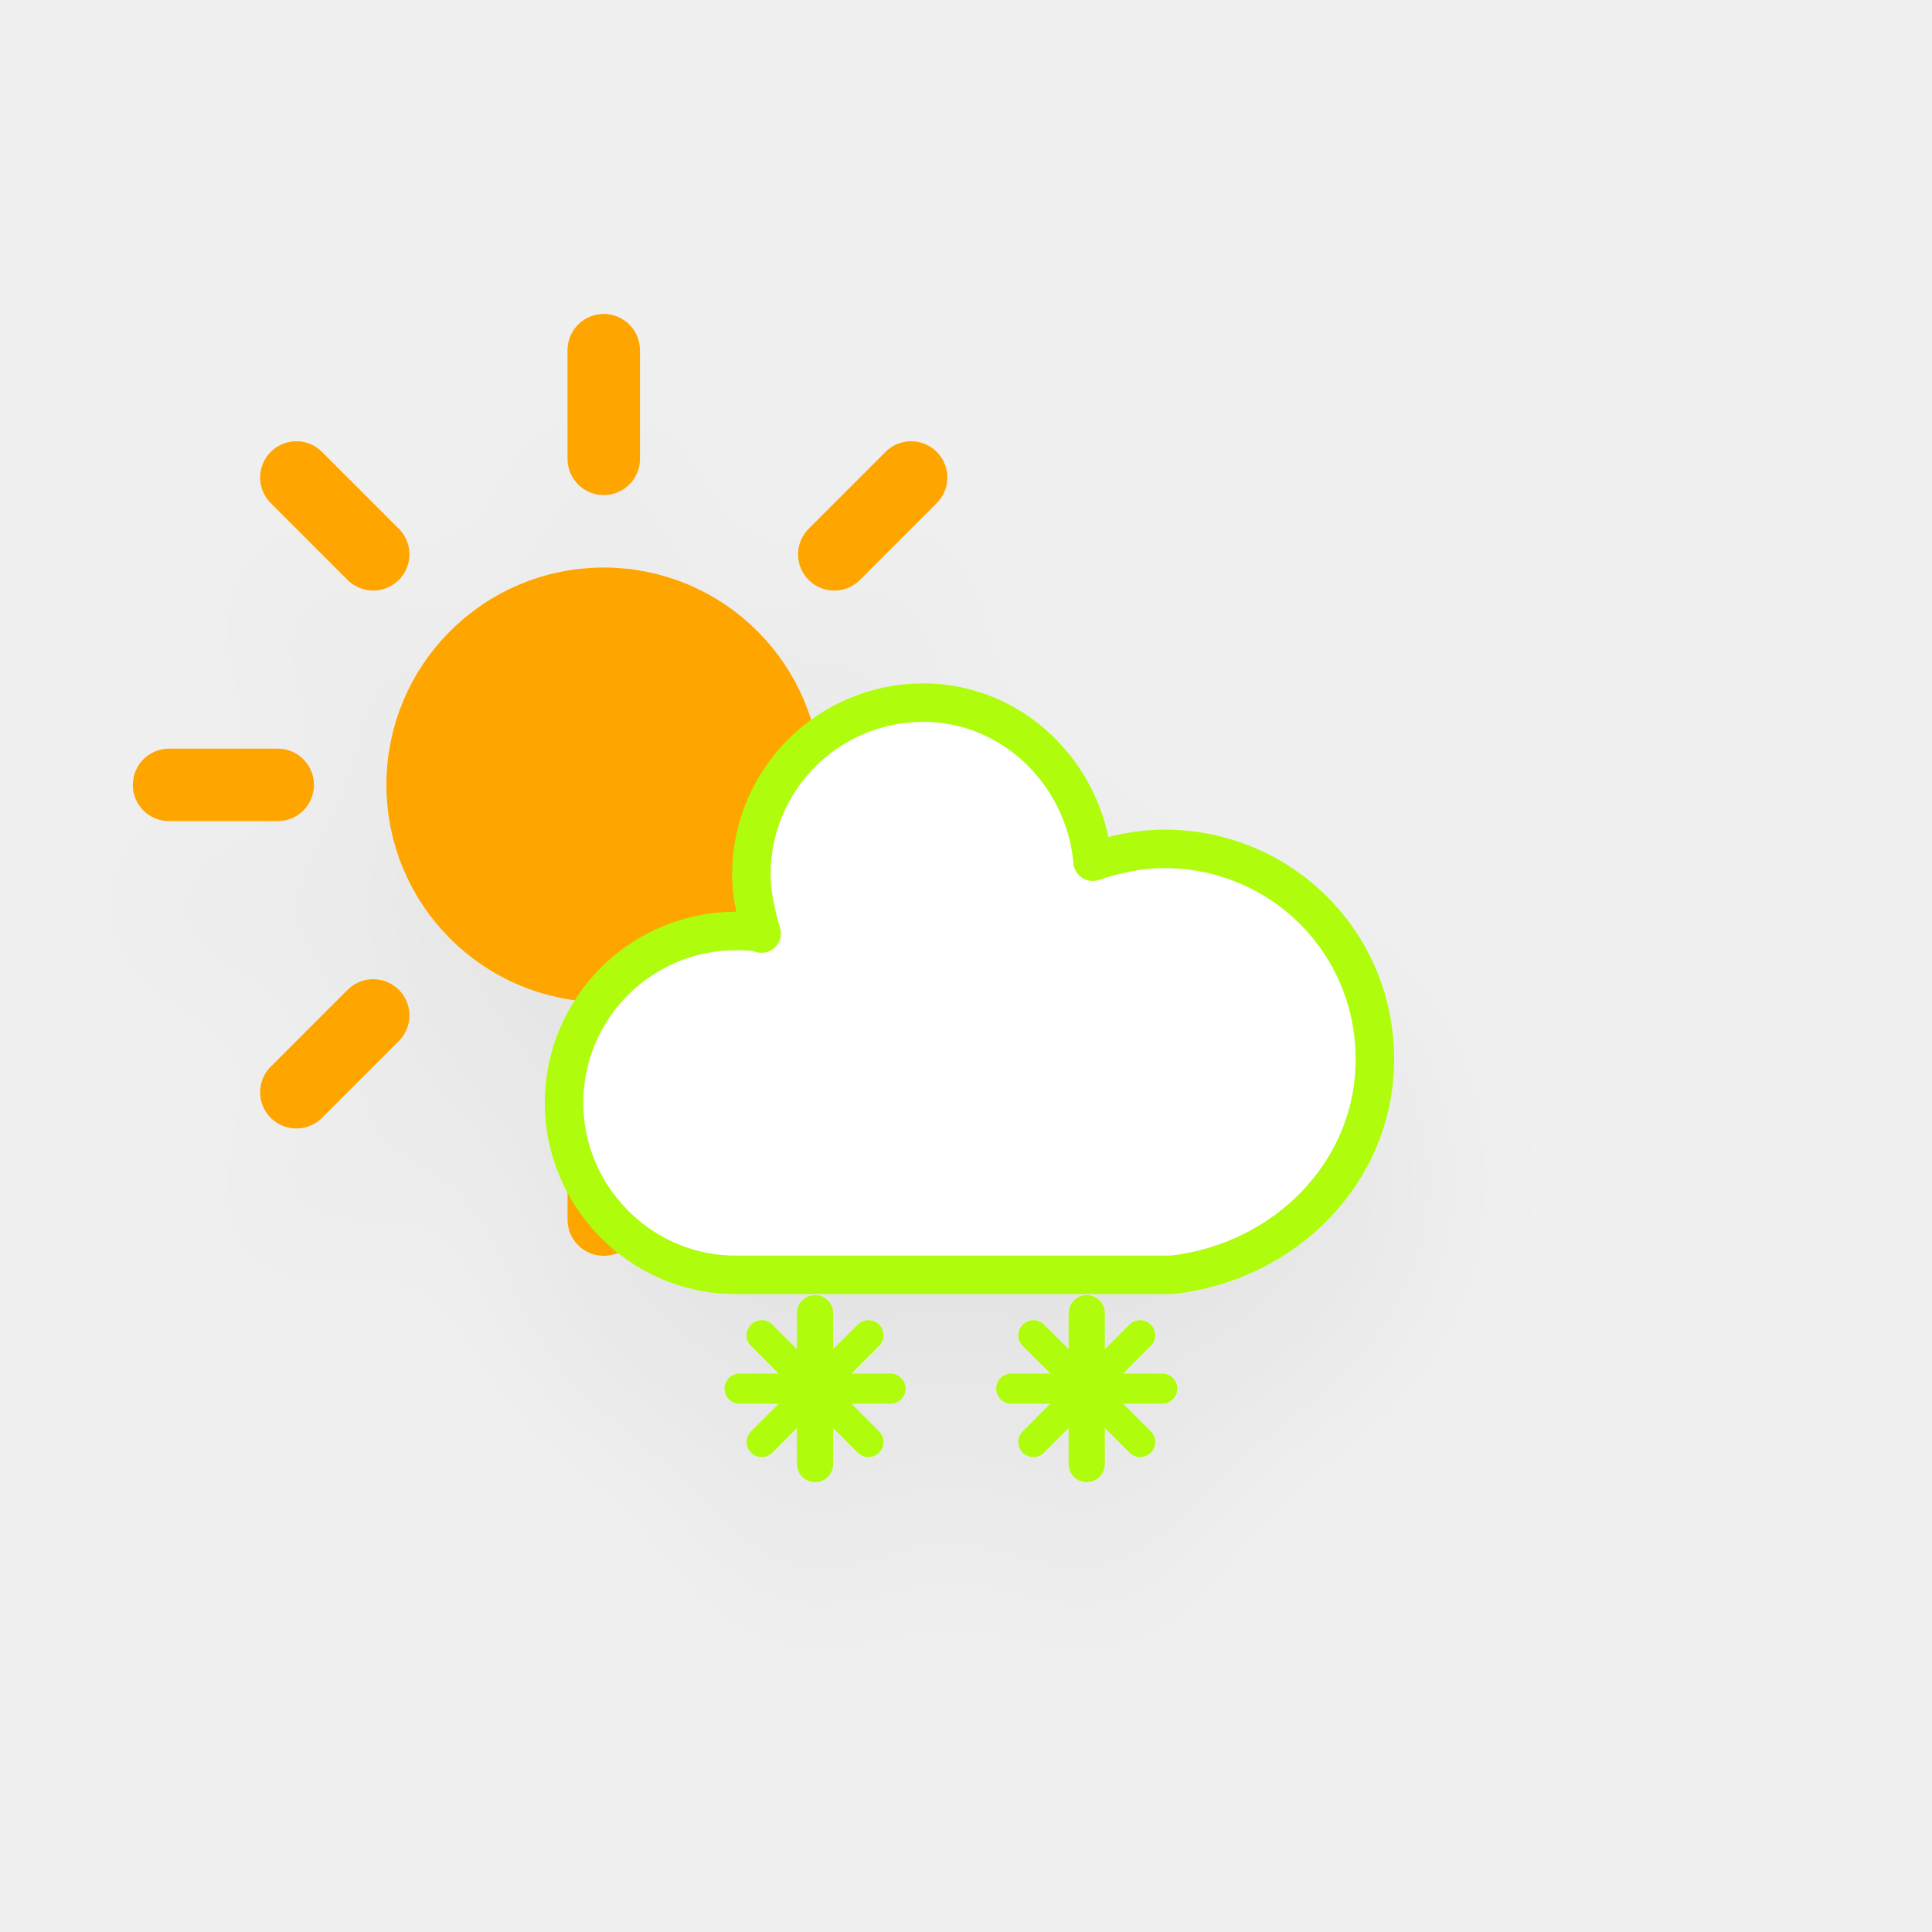
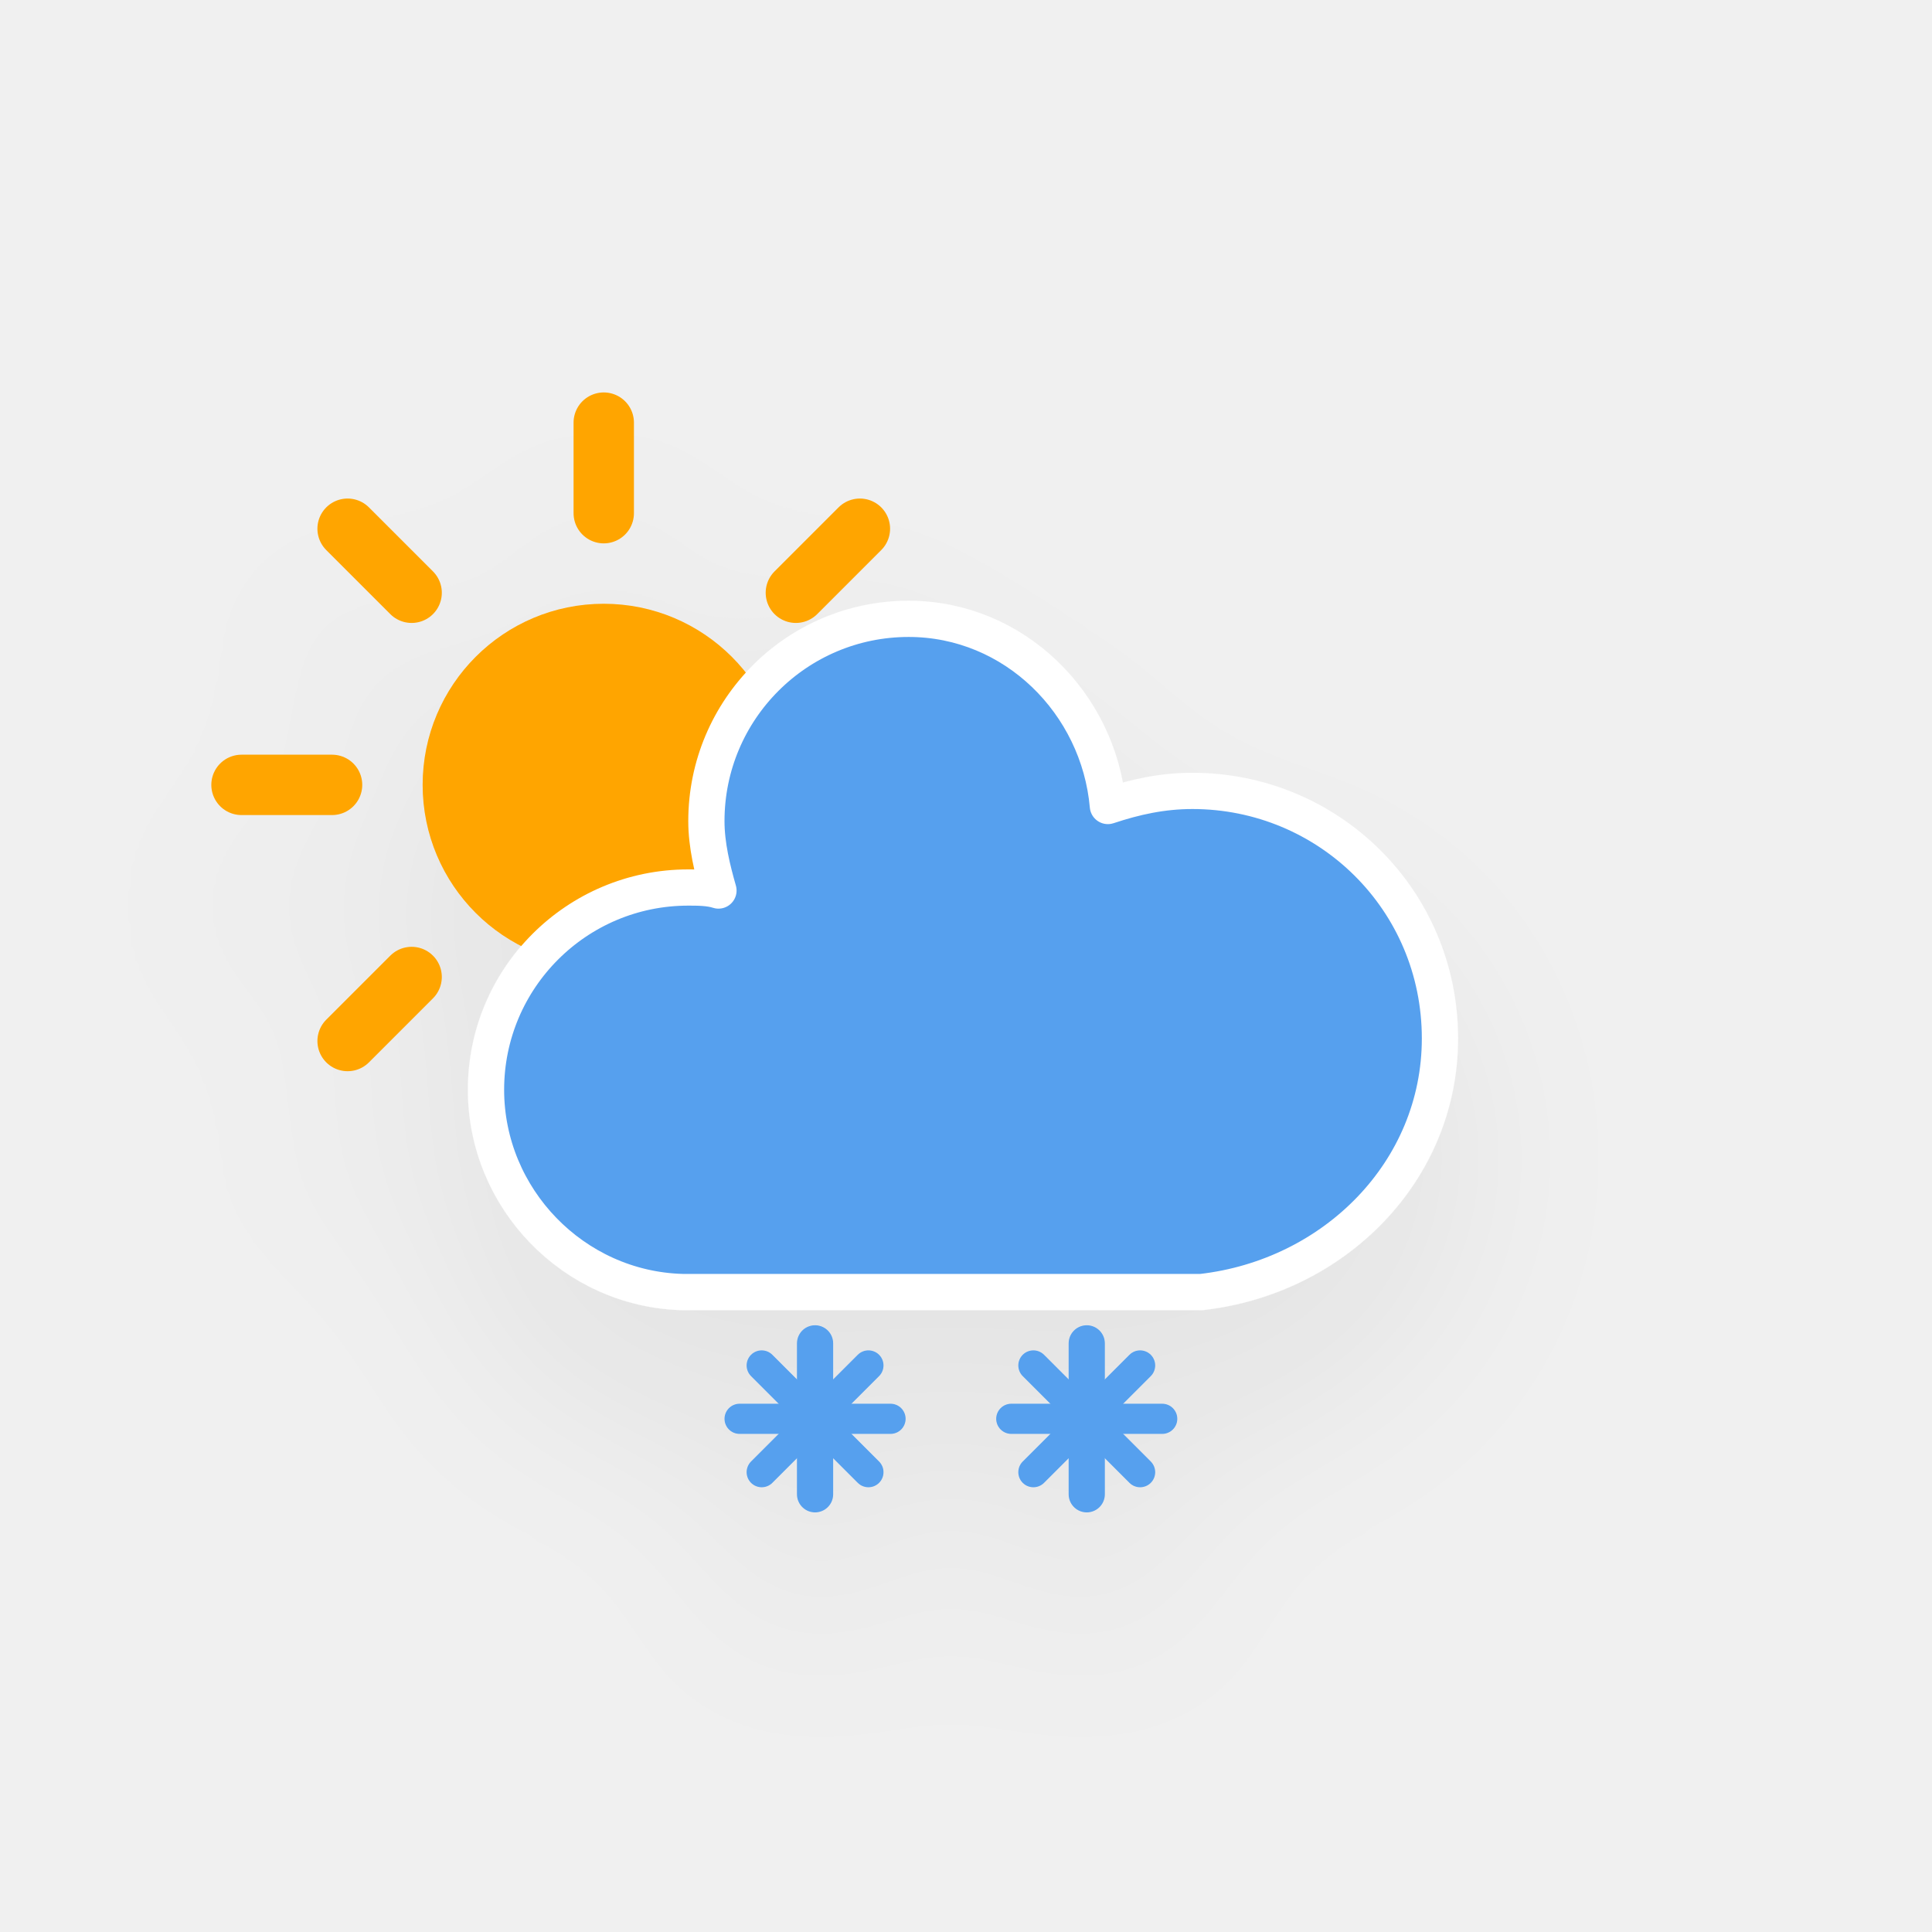
<svg xmlns="http://www.w3.org/2000/svg" version="1.1" width="64" height="64" viewbox="0 0 64 64">
  <defs>
    <filter id="blur" width="200%" height="200%">
      <feGaussianBlur in="SourceAlpha" stdDeviation="3" />
      <feOffset dx="0" dy="4" result="offsetblur" />
      <feComponentTransfer>
        <feFuncA type="linear" slope="0.05" />
      </feComponentTransfer>
      <feMerge>
        <feMergeNode />
        <feMergeNode in="SourceGraphic" />
      </feMerge>
    </filter>
    <style type="text/css">
/*
+ ** CLOUDS
+ */
+ @keyframes am-weather-cloud-2 {
+   0% {
+     -webkit-transform: translate(0px,0px);
+        -moz-transform: translate(0px,0px);
+         -ms-transform: translate(0px,0px);
+             transform: translate(0px,0px);
+   }
+ 
+   50% {
+     -webkit-transform: translate(2px,0px);
+        -moz-transform: translate(2px,0px);
+         -ms-transform: translate(2px,0px);
+             transform: translate(2px,0px);
+   }
+ 
+   100% {
+     -webkit-transform: translate(0px,0px);
+        -moz-transform: translate(0px,0px);
+         -ms-transform: translate(0px,0px);
+             transform: translate(0px,0px);
+   }
+ }
+ 
+ .am-weather-cloud-2 {
+   -webkit-animation-name: am-weather-cloud-2;
+      -moz-animation-name: am-weather-cloud-2;
+           animation-name: am-weather-cloud-2;
+   -webkit-animation-duration: 3s;
+      -moz-animation-duration: 3s;
+           animation-duration: 3s;
+   -webkit-animation-timing-function: linear;
+      -moz-animation-timing-function: linear;
+           animation-timing-function: linear;
+   -webkit-animation-iteration-count: infinite;
+      -moz-animation-iteration-count: infinite;
+           animation-iteration-count: infinite;
+ }
+ 
+ /*
** SUN
*/
@keyframes am-weather-sun {
  0% {
    -webkit-transform: rotate(0deg);
       -moz-transform: rotate(0deg);
        -ms-transform: rotate(0deg);
            transform: rotate(0deg);
  }

  100% {
    -webkit-transform: rotate(360deg);
       -moz-transform: rotate(360deg);
        -ms-transform: rotate(360deg);
            transform: rotate(360deg);
  }
}

.am-weather-sun {
  -webkit-animation-name: am-weather-sun;
     -moz-animation-name: am-weather-sun;
      -ms-animation-name: am-weather-sun;
          animation-name: am-weather-sun;
  -webkit-animation-duration: 9s;
     -moz-animation-duration: 9s;
      -ms-animation-duration: 9s;
          animation-duration: 9s;
  -webkit-animation-timing-function: linear;
     -moz-animation-timing-function: linear;
      -ms-animation-timing-function: linear;
          animation-timing-function: linear;
  -webkit-animation-iteration-count: infinite;
     -moz-animation-iteration-count: infinite;
      -ms-animation-iteration-count: infinite;
          animation-iteration-count: infinite;
}

@keyframes am-weather-sun-shiny {
  0% {
    stroke-dasharray: 3px 10px;
    stroke-dashoffset: 0px;
  }

  50% {
    stroke-dasharray: 0.1px 10px;
    stroke-dashoffset: -1px;
  }

  100% {
    stroke-dasharray: 3px 10px;
    stroke-dashoffset: 0px;
  }
}

.am-weather-sun-shiny line {
  -webkit-animation-name: am-weather-sun-shiny;
     -moz-animation-name: am-weather-sun-shiny;
      -ms-animation-name: am-weather-sun-shiny;
          animation-name: am-weather-sun-shiny;
  -webkit-animation-duration: 2s;
     -moz-animation-duration: 2s;
      -ms-animation-duration: 2s;
          animation-duration: 2s;
  -webkit-animation-timing-function: linear;
     -moz-animation-timing-function: linear;
      -ms-animation-timing-function: linear;
          animation-timing-function: linear;
  -webkit-animation-iteration-count: infinite;
     -moz-animation-iteration-count: infinite;
      -ms-animation-iteration-count: infinite;
          animation-iteration-count: infinite;
}

/*
** SNOW
*/
@keyframes am-weather-snow {
  0% {
    -webkit-transform: translateX(0) translateY(0);
       -moz-transform: translateX(0) translateY(0);
        -ms-transform: translateX(0) translateY(0);
            transform: translateX(0) translateY(0);
  }

  33.33% {
    -webkit-transform: translateX(-1.2px) translateY(2px);
       -moz-transform: translateX(-1.2px) translateY(2px);
        -ms-transform: translateX(-1.2px) translateY(2px);
            transform: translateX(-1.2px) translateY(2px);
  }

  66.66% {
    -webkit-transform: translateX(1.4px) translateY(4px);
       -moz-transform: translateX(1.4px) translateY(4px);
        -ms-transform: translateX(1.4px) translateY(4px);
            transform: translateX(1.4px) translateY(4px);
    opacity: 1;
  }

  100% {
    -webkit-transform: translateX(-1.6px) translateY(6px);
       -moz-transform: translateX(-1.6px) translateY(6px);
        -ms-transform: translateX(-1.6px) translateY(6px);
            transform: translateX(-1.6px) translateY(6px);
    opacity: 0;
  }
}

.am-weather-snow-1 {
  -webkit-animation-name: am-weather-snow;
     -moz-animation-name: am-weather-snow;
      -ms-animation-name: am-weather-snow;
          animation-name: am-weather-snow;
  -webkit-animation-duration: 2s;
     -moz-animation-duration: 2s;
      -ms-animation-duration: 2s;
          animation-duration: 2s;
  -webkit-animation-timing-function: linear;
     -moz-animation-timing-function: linear;
      -ms-animation-timing-function: linear;
          animation-timing-function: linear;
  -webkit-animation-iteration-count: infinite;
     -moz-animation-iteration-count: infinite;
      -ms-animation-iteration-count: infinite;
          animation-iteration-count: infinite;
}

.am-weather-snow-2 {
  -webkit-animation-name: am-weather-snow;
     -moz-animation-name: am-weather-snow;
      -ms-animation-name: am-weather-snow;
          animation-name: am-weather-snow;
  -webkit-animation-delay: 1.2s;
     -moz-animation-delay: 1.2s;
      -ms-animation-delay: 1.2s;
          animation-delay: 1.2s;
  -webkit-animation-duration: 2s;
     -moz-animation-duration: 2s;
      -ms-animation-duration: 2s;
          animation-duration: 2s;
  -webkit-animation-timing-function: linear;
     -moz-animation-timing-function: linear;
      -ms-animation-timing-function: linear;
          animation-timing-function: linear;
  -webkit-animation-iteration-count: infinite;
     -moz-animation-iteration-count: infinite;
      -ms-animation-iteration-count: infinite;
          animation-iteration-count: infinite;
}
- 
        </style>
  </defs>
-   <g filter="url(#blur)" id="snowy-1">
+   <g filter="url(#blur)" id="snowy-3">
    <g transform="translate(20,10)">
-       <g transform="translate(0,16), scale(1.2)">
+       <g transform="translate(0,16)">
        <g class="am-weather-sun">
          <g>
            <line fill="none" stroke="orange" stroke-linecap="round" stroke-width="2" transform="translate(0,9)" x1="0" x2="0" y1="0" y2="3" />
          </g>
          <g transform="rotate(45)">
            <line fill="none" stroke="orange" stroke-linecap="round" stroke-width="2" transform="translate(0,9)" x1="0" x2="0" y1="0" y2="3" />
          </g>
          <g transform="rotate(90)">
            <line fill="none" stroke="orange" stroke-linecap="round" stroke-width="2" transform="translate(0,9)" x1="0" x2="0" y1="0" y2="3" />
          </g>
          <g transform="rotate(135)">
            <line fill="none" stroke="orange" stroke-linecap="round" stroke-width="2" transform="translate(0,9)" x1="0" x2="0" y1="0" y2="3" />
          </g>
          <g transform="rotate(180)">
            <line fill="none" stroke="orange" stroke-linecap="round" stroke-width="2" transform="translate(0,9)" x1="0" x2="0" y1="0" y2="3" />
          </g>
          <g transform="rotate(225)">
            <line fill="none" stroke="orange" stroke-linecap="round" stroke-width="2" transform="translate(0,9)" x1="0" x2="0" y1="0" y2="3" />
          </g>
          <g transform="rotate(270)">
            <line fill="none" stroke="orange" stroke-linecap="round" stroke-width="2" transform="translate(0,9)" x1="0" x2="0" y1="0" y2="3" />
          </g>
          <g transform="rotate(315)">
            <line fill="none" stroke="orange" stroke-linecap="round" stroke-width="2" transform="translate(0,9)" x1="0" x2="0" y1="0" y2="3" />
          </g>
        </g>
        <circle cx="0" cy="0" fill="orange" r="5" stroke="orange" stroke-width="2" />
      </g>
      <g>
-         <path d="M47.7,35.4c0-4.6-3.7-8.2-8.2-8.2c-1,0-1.9,0.2-2.8,0.5c-0.3-3.4-3.1-6.2-6.6-6.2c-3.7,0-6.7,3-6.7,6.7c0,0.8,0.2,1.6,0.4,2.3    c-0.3-0.1-0.7-0.1-1-0.1c-3.7,0-6.7,3-6.7,6.7c0,3.6,2.9,6.6,6.5,6.7l17.2,0C44.2,43.3,47.7,39.8,47.7,35.4z" fill="white" stroke="#affc0f" stroke-linejoin="round" stroke-width="1.5" transform="translate(-15,-5), scale(0.85)" />
-       </g>
-     </g>
-     <g transform="translate(20,9)">
+         <path d="M47.7,35.4c0-4.6-3.7-8.2-8.2-8.2c-1,0-1.9,0.2-2.8,0.5c-0.3-3.4-3.1-6.2-6.6-6.2c-3.7,0-6.7,3-6.7,6.7c0,0.8,0.2,1.6,0.4,2.3    c-0.3-0.1-0.7-0.1-1-0.1c-3.7,0-6.7,3-6.7,6.7c0,3.6,2.9,6.6,6.5,6.7l17.2,0C44.2,43.3,47.7,39.8,47.7,35.4z" fill="#57A0EE" stroke="white" stroke-linejoin="round" stroke-width="1.2" transform="translate(-20,-11)" />
+       </g>
      <g class="am-weather-snow-1">
        <g transform="translate(7,28)">
-           <line fill="none" stroke="#affc0f" stroke-linecap="round" stroke-width="1.2" transform="translate(0,9), rotate(0)" x1="0" x2="0" y1="-2.5" y2="2.5" />
-           <line fill="none" stroke="#affc0f" stroke-linecap="round" stroke-width="1" transform="translate(0,9), rotate(45)" x1="0" x2="0" y1="-2.5" y2="2.5" />
-           <line fill="none" stroke="#affc0f" stroke-linecap="round" stroke-width="1" transform="translate(0,9), rotate(90)" x1="0" x2="0" y1="-2.5" y2="2.5" />
-           <line fill="none" stroke="#affc0f" stroke-linecap="round" stroke-width="1" transform="translate(0,9), rotate(135)" x1="0" x2="0" y1="-2.5" y2="2.5" />
+           <line fill="none" stroke="#57A0EE" stroke-linecap="round" stroke-width="1.2" transform="translate(0,9), rotate(0)" x1="0" x2="0" y1="-2.5" y2="2.5" />
+           <line fill="none" stroke="#57A0EE" stroke-linecap="round" stroke-width="1" transform="translate(0,9), rotate(45)" x1="0" x2="0" y1="-2.5" y2="2.5" />
+           <line fill="none" stroke="#57A0EE" stroke-linecap="round" stroke-width="1" transform="translate(0,9), rotate(90)" x1="0" x2="0" y1="-2.5" y2="2.5" />
+           <line fill="none" stroke="#57A0EE" stroke-linecap="round" stroke-width="1" transform="translate(0,9), rotate(135)" x1="0" x2="0" y1="-2.5" y2="2.5" />
        </g>
      </g>
      <g class="am-weather-snow-2">
        <g transform="translate(16,28)">
-           <line fill="none" stroke="#affc0f" stroke-linecap="round" stroke-width="1.2" transform="translate(0,9), rotate(0)" x1="0" x2="0" y1="-2.5" y2="2.5" />
-           <line fill="none" stroke="#affc0f" stroke-linecap="round" stroke-width="1" transform="translate(0,9), rotate(45)" x1="0" x2="0" y1="-2.5" y2="2.5" />
-           <line fill="none" stroke="#affc0f" stroke-linecap="round" stroke-width="1" transform="translate(0,9), rotate(90)" x1="0" x2="0" y1="-2.5" y2="2.5" />
-           <line fill="none" stroke="#affc0f" stroke-linecap="round" stroke-width="1" transform="translate(0,9), rotate(135)" x1="0" x2="0" y1="-2.5" y2="2.5" />
+           <line fill="none" stroke="#57A0EE" stroke-linecap="round" stroke-width="1.2" transform="translate(0,9), rotate(0)" x1="0" x2="0" y1="-2.5" y2="2.5" />
+           <line fill="none" stroke="#57A0EE" stroke-linecap="round" stroke-width="1" transform="translate(0,9), rotate(45)" x1="0" x2="0" y1="-2.5" y2="2.5" />
+           <line fill="none" stroke="#57A0EE" stroke-linecap="round" stroke-width="1" transform="translate(0,9), rotate(90)" x1="0" x2="0" y1="-2.5" y2="2.5" />
+           <line fill="none" stroke="#57A0EE" stroke-linecap="round" stroke-width="1" transform="translate(0,9), rotate(135)" x1="0" x2="0" y1="-2.5" y2="2.5" />
        </g>
      </g>
    </g>
  </g>
</svg>
